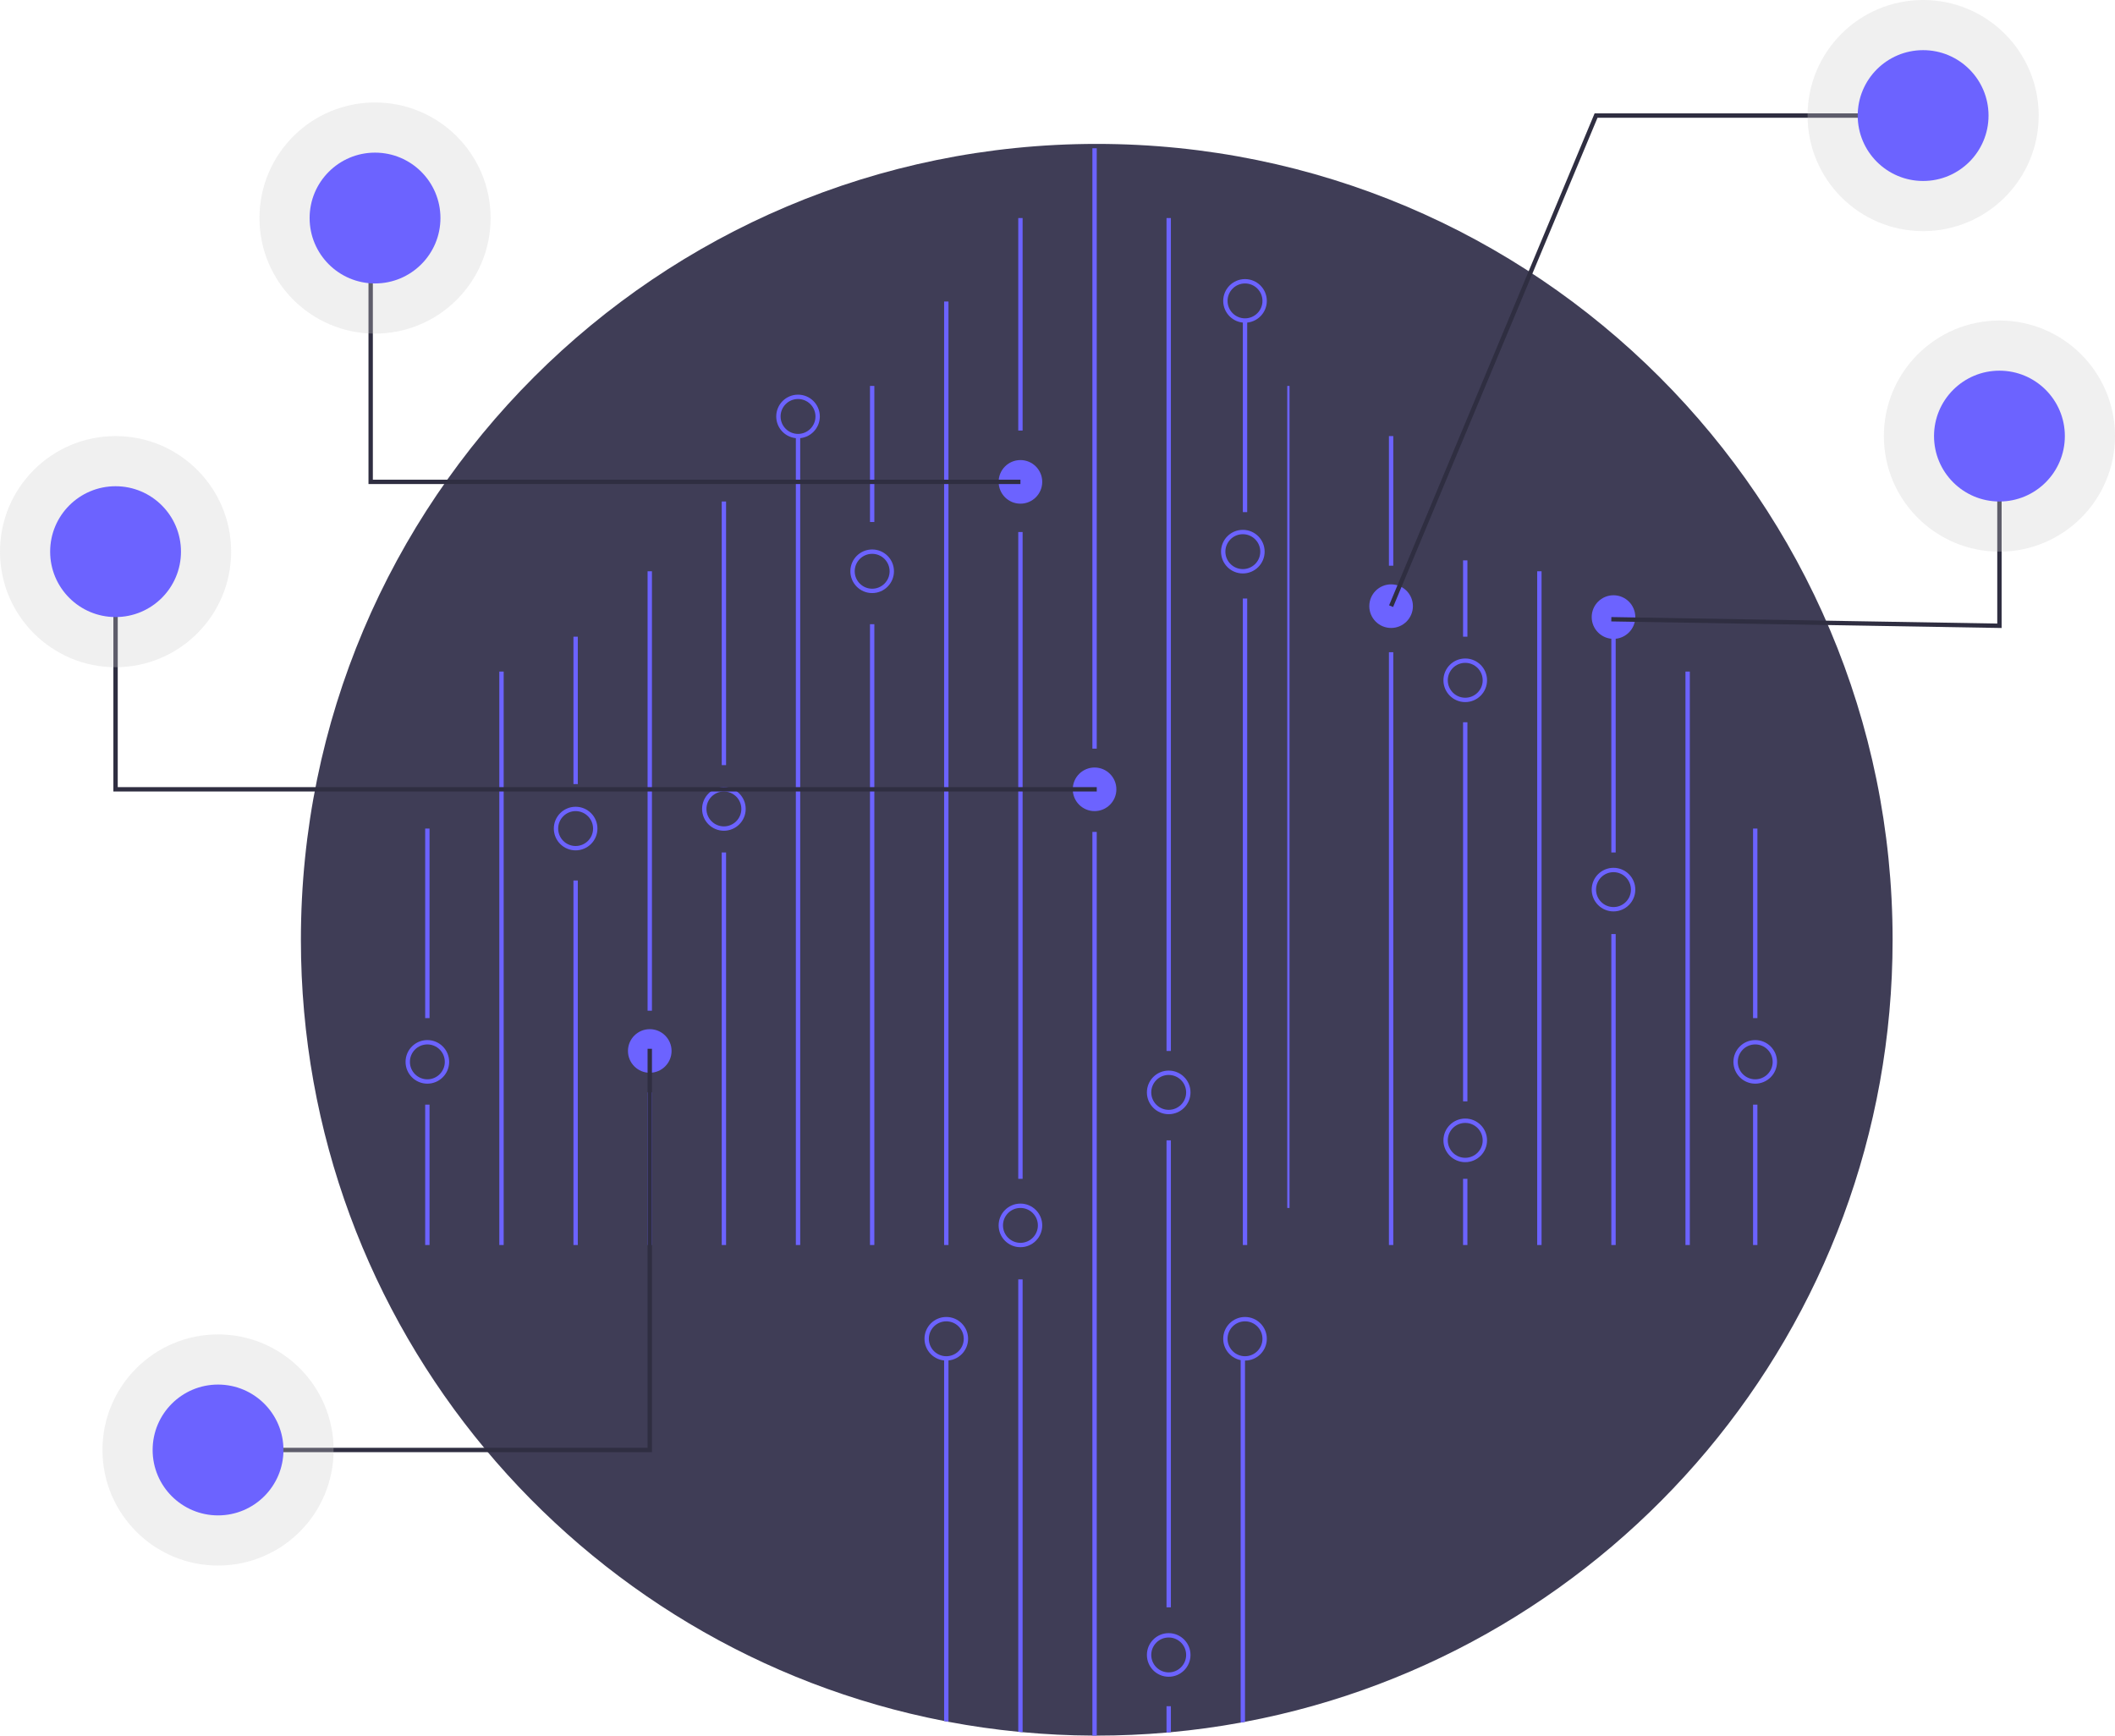
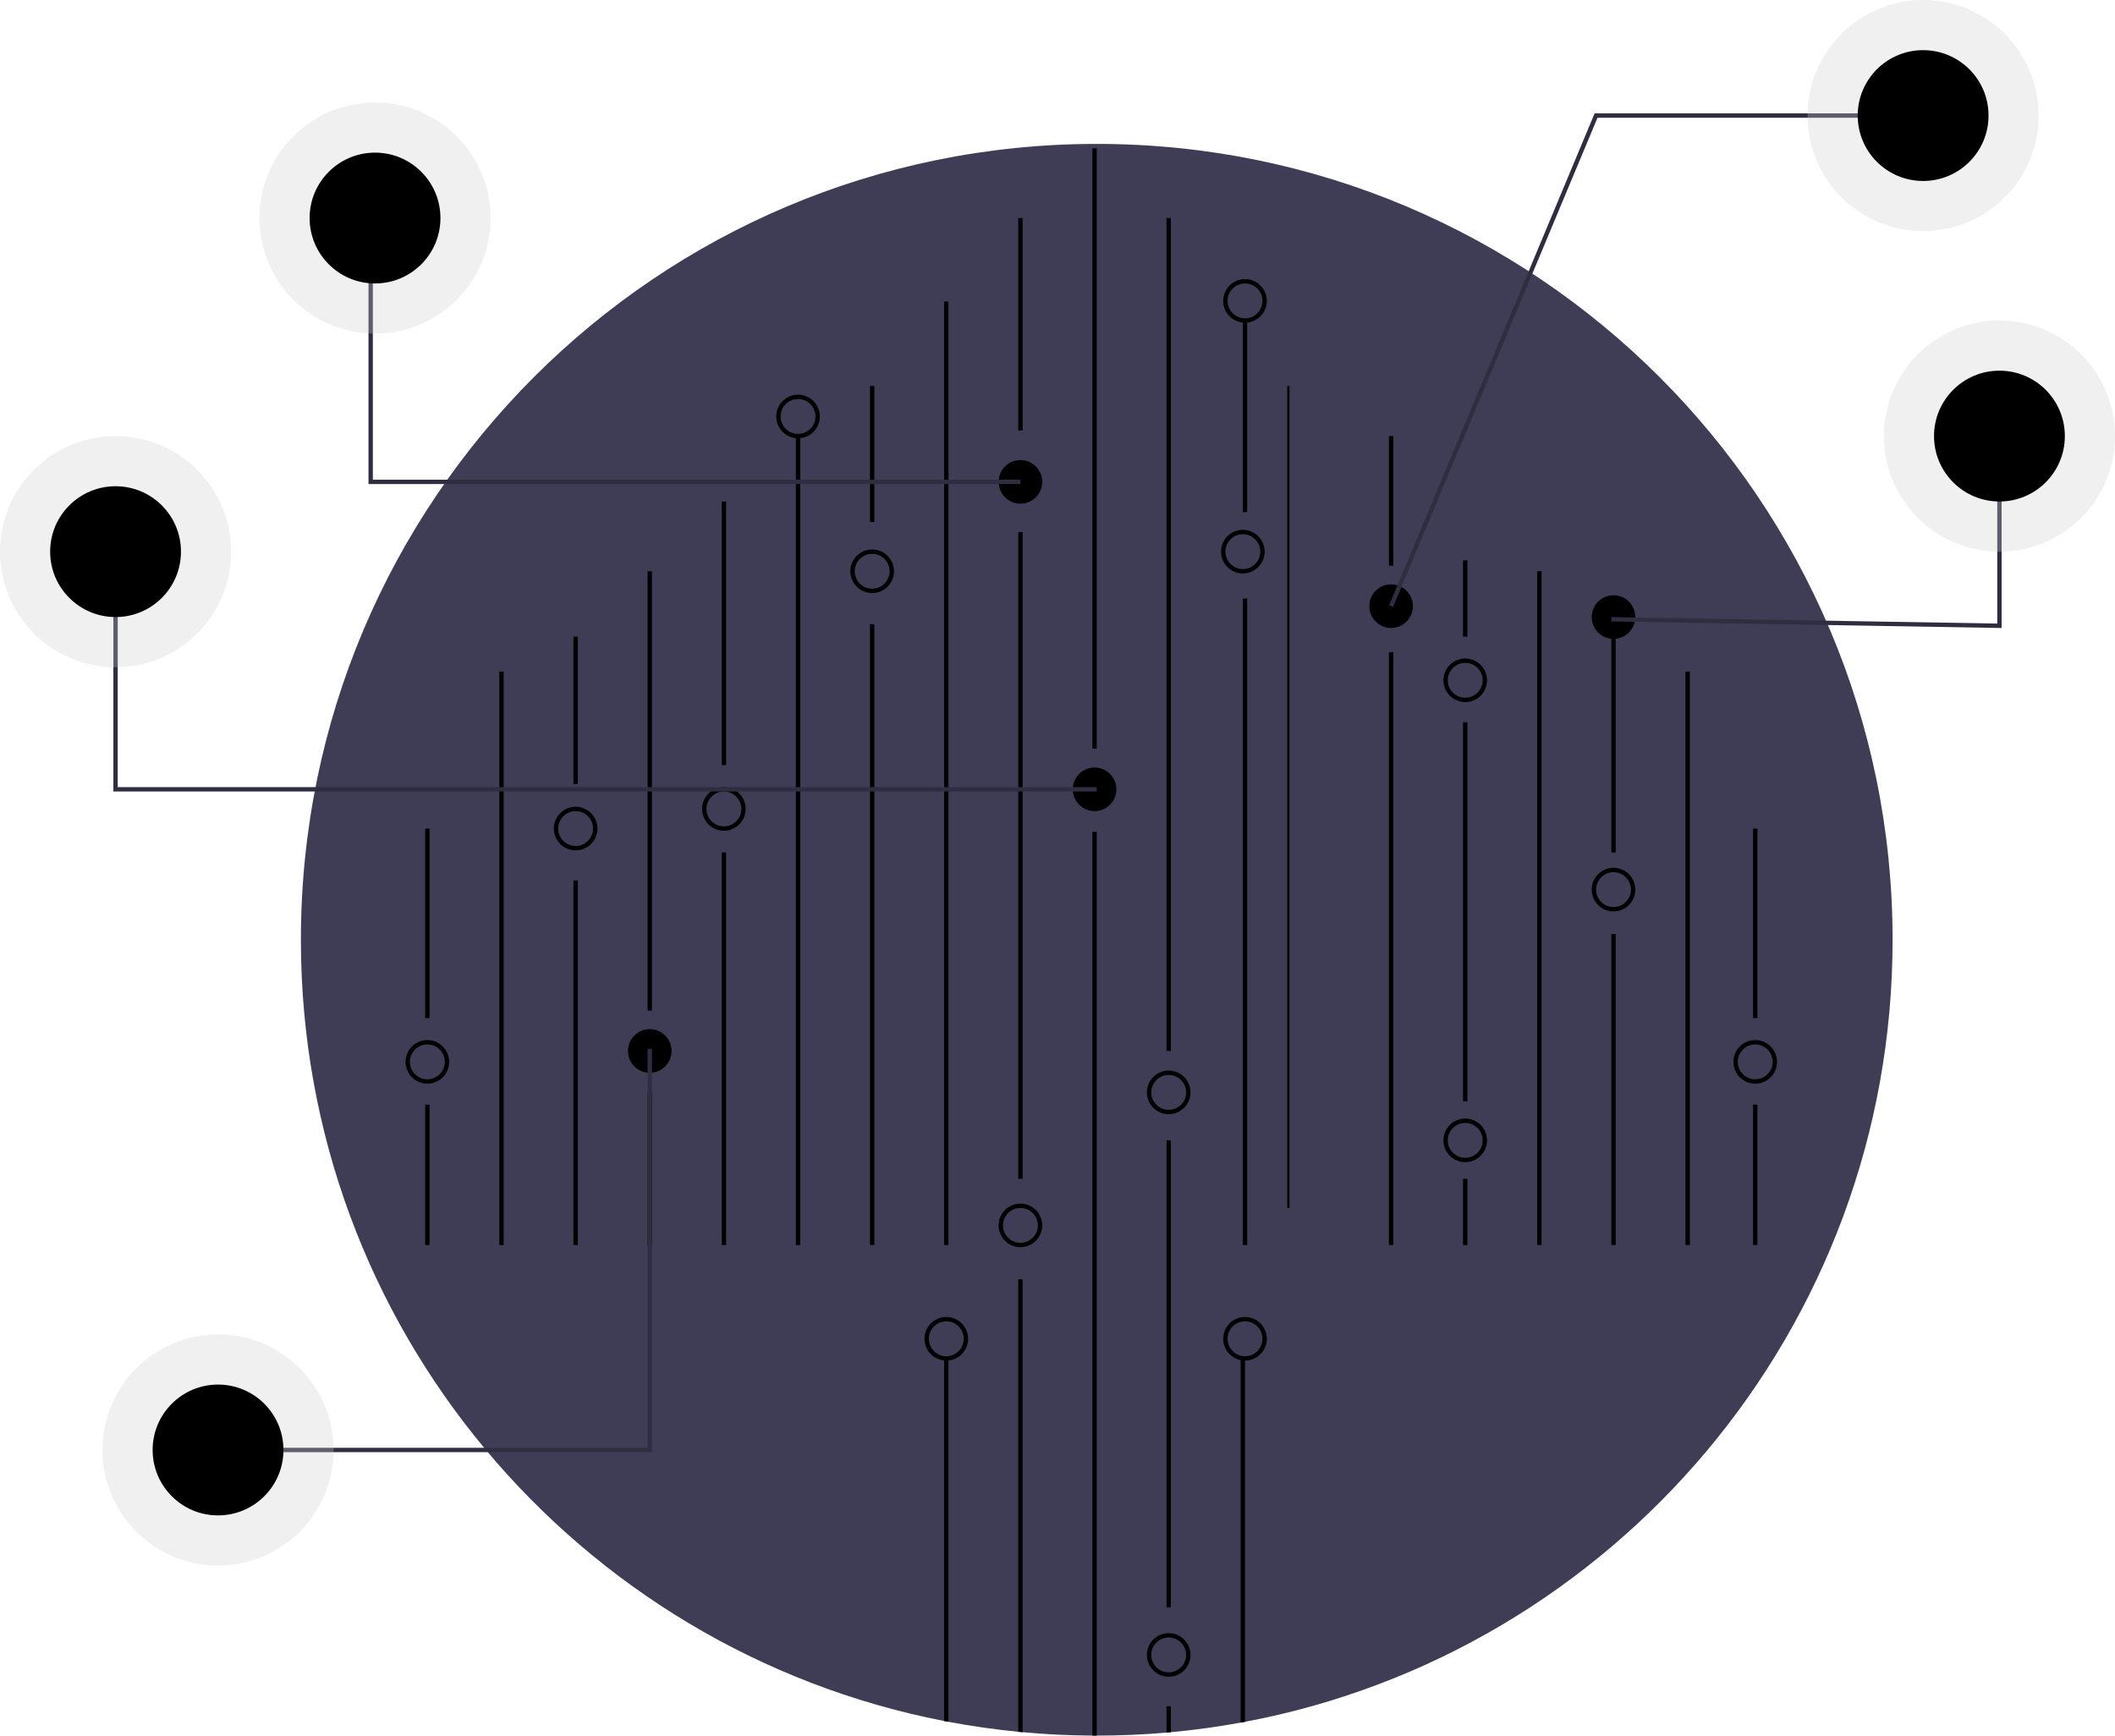
<svg xmlns="http://www.w3.org/2000/svg" id="f4673761-b724-4a95-a095-d2125482816e" data-name="Layer 1" width="970" height="796" viewBox="0 0 970 796">
  <path d="M983,483c0,178.34-127.91,326.81-297,358.67-.66.13-1.33.25-2,.37q-15.765,2.895-32,4.39c-.67.07-1.33.13-2,.18q-15.81,1.38-32,1.39c-.67,0-1.33,0-2-.01q-16.17-.075-32-1.56c-.67-.05-1.33-.12-2-.19q-16.215-1.575-32-4.57c-.67-.12-1.34-.25-2-.38C379.9,808.64,253,660.64,253,483c0-201.58,163.42-365,365-365S983,281.42,983,483Z" transform="translate(-115 -52)" fill="#3f3d56" />
-   <rect x="570" y="274.5" width="2" height="296.5" fill="#6c63ff" />
-   <rect x="570" y="147.402" width="2" height="87.472" fill="#6c63ff" />
-   <rect x="433" y="138.275" width="2" height="432.725" fill="#6c63ff" />
-   <rect x="467" y="100" width="2" height="97.457" fill="#6c63ff" />
-   <rect x="467" y="244" width="2" height="296.638" fill="#6c63ff" />
-   <path d="M584,638.75V846.43c-.67-.05-1.33-.12-2-.19V638.75Z" transform="translate(-115 -52)" fill="#6c63ff" />
-   <rect x="501" y="68" width="2" height="275.347" fill="#6c63ff" />
-   <path d="M618,433.52V848c-.67,0-1.33,0-2-.01V433.52Z" transform="translate(-115 -52)" fill="#6c63ff" />
-   <rect x="535" y="100" width="2" height="382" fill="#6c63ff" />
-   <rect x="535" y="523" width="2" height="214.173" fill="#6c63ff" />
-   <path d="M652,834.53v11.9c-.67.07-1.33.13-2,.18V834.53Z" transform="translate(-115 -52)" fill="#6c63ff" />
-   <path d="M686,675V841.67c-.66.13-1.33.25-2,.37V675Z" transform="translate(-115 -52)" fill="#6c63ff" />
-   <path d="M550,675V841.67c-.67-.12-1.34-.25-2-.38V675Z" transform="translate(-115 -52)" fill="#6c63ff" />
-   <rect x="399" y="177" width="2" height="62.41" fill="#6c63ff" />
-   <rect x="399" y="286.275" width="2" height="284.725" fill="#6c63ff" />
-   <rect x="365" y="200" width="2" height="371" fill="#6c63ff" />
-   <rect x="331" y="230" width="2" height="120.905" fill="#6c63ff" />
-   <rect x="331" y="390.968" width="2" height="180.032" fill="#6c63ff" />
-   <rect x="297" y="262" width="2" height="201.536" fill="#6c63ff" />
-   <rect x="297" y="501" width="2" height="70" fill="#6c63ff" />
-   <rect x="263" y="292" width="2" height="67.599" fill="#6c63ff" />
-   <rect x="263" y="403.819" width="2" height="167.181" fill="#6c63ff" />
-   <rect x="229" y="308" width="2" height="263" fill="#6c63ff" />
-   <rect x="195" y="380" width="2" height="86.937" fill="#6c63ff" />
-   <rect x="195" y="506.622" width="2" height="64.378" fill="#6c63ff" />
-   <rect x="590.375" y="177" width="1.037" height="377" fill="#6c63ff" />
-   <rect x="637" y="200" width="2" height="59.441" fill="#6c63ff" />
-   <rect x="637" y="299.126" width="2" height="271.874" fill="#6c63ff" />
-   <rect x="671" y="257" width="2" height="35" fill="#6c63ff" />
-   <rect x="671" y="331.252" width="2" height="173.858" fill="#6c63ff" />
-   <rect x="671" y="540.638" width="2" height="30.362" fill="#6c63ff" />
-   <rect x="705" y="262" width="2" height="309" fill="#6c63ff" />
-   <rect x="739" y="292" width="2" height="98.968" fill="#6c63ff" />
-   <rect x="739" y="428.386" width="2" height="142.614" fill="#6c63ff" />
-   <rect x="773" y="308" width="2" height="263" fill="#6c63ff" />
-   <path d="M549,676a10,10,0,1,1,10-10A10.012,10.012,0,0,1,549,676Zm0-18a8,8,0,1,0,8,8A8.009,8.009,0,0,0,549,658Z" transform="translate(-115 -52)" fill="#6c63ff" />
-   <path d="M583,624a10,10,0,1,1,10-10A10.012,10.012,0,0,1,583,624Zm0-18a8,8,0,1,0,8,8A8.009,8.009,0,0,0,583,606Z" transform="translate(-115 -52)" fill="#6c63ff" />
-   <path d="M686,676a10,10,0,1,1,10-10A10.012,10.012,0,0,1,686,676Zm0-18a8,8,0,1,0,8,8A8.009,8.009,0,0,0,686,658Z" transform="translate(-115 -52)" fill="#6c63ff" />
-   <path d="M651,801a10,10,0,1,0,10,10A10.016,10.016,0,0,0,651,801Zm0,18a8,8,0,1,1,8-8A8.011,8.011,0,0,1,651,819Z" transform="translate(-115 -52)" fill="#6c63ff" />
-   <path d="M651,563a10,10,0,1,1,10-10A10.012,10.012,0,0,1,651,563Zm0-18a8,8,0,1,0,8,8A8.009,8.009,0,0,0,651,545Z" transform="translate(-115 -52)" fill="#6c63ff" />
-   <path d="M617,424a10,10,0,1,1,10-10A10.011,10.011,0,0,1,617,424Z" transform="translate(-115 -52)" fill="#6c63ff" />
-   <path d="M685,315a10,10,0,1,1,10-10A10.011,10.011,0,0,1,685,315Zm0-18a8,8,0,1,0,8,8A8.009,8.009,0,0,0,685,297Z" transform="translate(-115 -52)" fill="#6c63ff" />
-   <path d="M447,433a10,10,0,1,1,10-10A10.011,10.011,0,0,1,447,433Zm0-18a8,8,0,1,0,8,8A8.009,8.009,0,0,0,447,415Z" transform="translate(-115 -52)" fill="#6c63ff" />
-   <path d="M379,442a10,10,0,1,1,10-10A10.011,10.011,0,0,1,379,442Zm0-18a8,8,0,1,0,8,8A8.009,8.009,0,0,0,379,424Z" transform="translate(-115 -52)" fill="#6c63ff" />
-   <path d="M413,544a10,10,0,1,1,10-10A10.011,10.011,0,0,1,413,544Z" transform="translate(-115 -52)" fill="#6c63ff" />
-   <path d="M686,200a10,10,0,1,1,10-10A10.011,10.011,0,0,1,686,200Zm0-18a8,8,0,1,0,8,8A8.009,8.009,0,0,0,686,182Z" transform="translate(-115 -52)" fill="#6c63ff" />
-   <path d="M515,324a10,10,0,1,1,10-10A10.011,10.011,0,0,1,515,324Zm0-18a8,8,0,1,0,8,8A8.009,8.009,0,0,0,515,306Z" transform="translate(-115 -52)" fill="#6c63ff" />
-   <path d="M481,253a10,10,0,1,1,10-10A10.011,10.011,0,0,1,481,253Zm0-18a8,8,0,1,0,8,8A8.009,8.009,0,0,0,481,235Z" transform="translate(-115 -52)" fill="#6c63ff" />
-   <path d="M311,549a10,10,0,1,1,10-10A10.012,10.012,0,0,1,311,549Zm0-18a8,8,0,1,0,8,8A8.009,8.009,0,0,0,311,531Z" transform="translate(-115 -52)" fill="#6c63ff" />
-   <rect x="804" y="380" width="2" height="86.937" fill="#6c63ff" />
-   <rect x="804" y="506.622" width="2" height="64.378" fill="#6c63ff" />
-   <path d="M920,549a10,10,0,1,1,10-10A10.012,10.012,0,0,1,920,549Zm0-18a8,8,0,1,0,8,8A8.009,8.009,0,0,0,920,531Z" transform="translate(-115 -52)" fill="#6c63ff" />
-   <path d="M855,470a10,10,0,1,1,10-10A10.011,10.011,0,0,1,855,470Zm0-18a8,8,0,1,0,8,8A8.009,8.009,0,0,0,855,452Z" transform="translate(-115 -52)" fill="#6c63ff" />
-   <path d="M787,585a10,10,0,1,1,10-10A10.012,10.012,0,0,1,787,585Zm0-18a8,8,0,1,0,8,8A8.009,8.009,0,0,0,787,567Z" transform="translate(-115 -52)" fill="#6c63ff" />
-   <path d="M583,283a10,10,0,1,1,10-10A10.011,10.011,0,0,1,583,283Z" transform="translate(-115 -52)" fill="#6c63ff" />
-   <path d="M787,374a10,10,0,1,1,10-10A10.011,10.011,0,0,1,787,374Zm0-18a8,8,0,1,0,8,8A8.009,8.009,0,0,0,787,356Z" transform="translate(-115 -52)" fill="#6c63ff" />
-   <path d="M855,345a10,10,0,1,1,10-10A10.011,10.011,0,0,1,855,345Z" transform="translate(-115 -52)" fill="#6c63ff" />
-   <path d="M753,340a10,10,0,1,1,10-10A10.011,10.011,0,0,1,753,340Z" transform="translate(-115 -52)" fill="#6c63ff" />
+   <rect x="570" y="274.5" width="2" height="296.5" class="brand-filled" />
+   <rect x="570" y="147.402" width="2" height="87.472" class="brand-filled" />
+   <rect x="433" y="138.275" width="2" height="432.725" class="brand-filled" />
+   <rect x="467" y="100" width="2" height="97.457" class="brand-filled" />
+   <rect x="467" y="244" width="2" height="296.638" class="brand-filled" />
+   <path d="M584,638.75V846.43c-.67-.05-1.33-.12-2-.19V638.75Z" transform="translate(-115 -52)" class="brand-filled" />
+   <rect x="501" y="68" width="2" height="275.347" class="brand-filled" />
+   <path d="M618,433.52V848c-.67,0-1.33,0-2-.01V433.52Z" transform="translate(-115 -52)" class="brand-filled" />
+   <rect x="535" y="100" width="2" height="382" class="brand-filled" />
+   <rect x="535" y="523" width="2" height="214.173" class="brand-filled" />
+   <path d="M652,834.53v11.9c-.67.07-1.33.13-2,.18V834.53Z" transform="translate(-115 -52)" class="brand-filled" />
+   <path d="M686,675V841.67c-.66.13-1.33.25-2,.37V675Z" transform="translate(-115 -52)" class="brand-filled" />
+   <path d="M550,675V841.67c-.67-.12-1.34-.25-2-.38V675Z" transform="translate(-115 -52)" class="brand-filled" />
+   <rect x="399" y="177" width="2" height="62.41" class="brand-filled" />
+   <rect x="399" y="286.275" width="2" height="284.725" class="brand-filled" />
+   <rect x="365" y="200" width="2" height="371" class="brand-filled" />
+   <rect x="331" y="230" width="2" height="120.905" class="brand-filled" />
+   <rect x="331" y="390.968" width="2" height="180.032" class="brand-filled" />
+   <rect x="297" y="262" width="2" height="201.536" class="brand-filled" />
+   <rect x="297" y="501" width="2" height="70" class="brand-filled" />
+   <rect x="263" y="292" width="2" height="67.599" class="brand-filled" />
+   <rect x="263" y="403.819" width="2" height="167.181" class="brand-filled" />
+   <rect x="229" y="308" width="2" height="263" class="brand-filled" />
+   <rect x="195" y="380" width="2" height="86.937" class="brand-filled" />
+   <rect x="195" y="506.622" width="2" height="64.378" class="brand-filled" />
+   <rect x="590.375" y="177" width="1.037" height="377" class="brand-filled" />
+   <rect x="637" y="200" width="2" height="59.441" class="brand-filled" />
+   <rect x="637" y="299.126" width="2" height="271.874" class="brand-filled" />
+   <rect x="671" y="257" width="2" height="35" class="brand-filled" />
+   <rect x="671" y="331.252" width="2" height="173.858" class="brand-filled" />
+   <rect x="671" y="540.638" width="2" height="30.362" class="brand-filled" />
+   <rect x="705" y="262" width="2" height="309" class="brand-filled" />
+   <rect x="739" y="292" width="2" height="98.968" class="brand-filled" />
+   <rect x="739" y="428.386" width="2" height="142.614" class="brand-filled" />
+   <rect x="773" y="308" width="2" height="263" class="brand-filled" />
+   <path d="M549,676a10,10,0,1,1,10-10A10.012,10.012,0,0,1,549,676Zm0-18a8,8,0,1,0,8,8A8.009,8.009,0,0,0,549,658Z" transform="translate(-115 -52)" class="brand-filled" />
+   <path d="M583,624a10,10,0,1,1,10-10A10.012,10.012,0,0,1,583,624Zm0-18a8,8,0,1,0,8,8A8.009,8.009,0,0,0,583,606Z" transform="translate(-115 -52)" class="brand-filled" />
+   <path d="M686,676a10,10,0,1,1,10-10A10.012,10.012,0,0,1,686,676Zm0-18a8,8,0,1,0,8,8A8.009,8.009,0,0,0,686,658Z" transform="translate(-115 -52)" class="brand-filled" />
+   <path d="M651,801a10,10,0,1,0,10,10A10.016,10.016,0,0,0,651,801Zm0,18a8,8,0,1,1,8-8A8.011,8.011,0,0,1,651,819Z" transform="translate(-115 -52)" class="brand-filled" />
+   <path d="M651,563a10,10,0,1,1,10-10A10.012,10.012,0,0,1,651,563Zm0-18a8,8,0,1,0,8,8A8.009,8.009,0,0,0,651,545Z" transform="translate(-115 -52)" class="brand-filled" />
+   <path d="M617,424a10,10,0,1,1,10-10A10.011,10.011,0,0,1,617,424Z" transform="translate(-115 -52)" class="brand-filled" />
+   <path d="M685,315a10,10,0,1,1,10-10A10.011,10.011,0,0,1,685,315Zm0-18a8,8,0,1,0,8,8A8.009,8.009,0,0,0,685,297Z" transform="translate(-115 -52)" class="brand-filled" />
+   <path d="M447,433a10,10,0,1,1,10-10A10.011,10.011,0,0,1,447,433Zm0-18a8,8,0,1,0,8,8A8.009,8.009,0,0,0,447,415Z" transform="translate(-115 -52)" class="brand-filled" />
+   <path d="M379,442a10,10,0,1,1,10-10A10.011,10.011,0,0,1,379,442Zm0-18a8,8,0,1,0,8,8A8.009,8.009,0,0,0,379,424Z" transform="translate(-115 -52)" class="brand-filled" />
+   <path d="M413,544a10,10,0,1,1,10-10A10.011,10.011,0,0,1,413,544Z" transform="translate(-115 -52)" class="brand-filled" />
+   <path d="M686,200a10,10,0,1,1,10-10A10.011,10.011,0,0,1,686,200Zm0-18a8,8,0,1,0,8,8A8.009,8.009,0,0,0,686,182Z" transform="translate(-115 -52)" class="brand-filled" />
+   <path d="M515,324a10,10,0,1,1,10-10A10.011,10.011,0,0,1,515,324Zm0-18a8,8,0,1,0,8,8A8.009,8.009,0,0,0,515,306Z" transform="translate(-115 -52)" class="brand-filled" />
+   <path d="M481,253a10,10,0,1,1,10-10A10.011,10.011,0,0,1,481,253Zm0-18a8,8,0,1,0,8,8A8.009,8.009,0,0,0,481,235Z" transform="translate(-115 -52)" class="brand-filled" />
+   <path d="M311,549a10,10,0,1,1,10-10A10.012,10.012,0,0,1,311,549Zm0-18a8,8,0,1,0,8,8A8.009,8.009,0,0,0,311,531Z" transform="translate(-115 -52)" class="brand-filled" />
+   <rect x="804" y="380" width="2" height="86.937" class="brand-filled" />
+   <rect x="804" y="506.622" width="2" height="64.378" class="brand-filled" />
+   <path d="M920,549a10,10,0,1,1,10-10A10.012,10.012,0,0,1,920,549Zm0-18a8,8,0,1,0,8,8A8.009,8.009,0,0,0,920,531Z" transform="translate(-115 -52)" class="brand-filled" />
+   <path d="M855,470a10,10,0,1,1,10-10A10.011,10.011,0,0,1,855,470Zm0-18a8,8,0,1,0,8,8A8.009,8.009,0,0,0,855,452Z" transform="translate(-115 -52)" class="brand-filled" />
+   <path d="M787,585a10,10,0,1,1,10-10A10.012,10.012,0,0,1,787,585Zm0-18a8,8,0,1,0,8,8A8.009,8.009,0,0,0,787,567Z" transform="translate(-115 -52)" class="brand-filled" />
+   <path d="M583,283a10,10,0,1,1,10-10A10.011,10.011,0,0,1,583,283Z" transform="translate(-115 -52)" class="brand-filled" />
+   <path d="M787,374a10,10,0,1,1,10-10A10.011,10.011,0,0,1,787,374Zm0-18a8,8,0,1,0,8,8A8.009,8.009,0,0,0,787,356Z" transform="translate(-115 -52)" class="brand-filled" />
+   <path d="M855,345a10,10,0,1,1,10-10A10.011,10.011,0,0,1,855,345Z" transform="translate(-115 -52)" class="brand-filled" />
+   <path d="M753,340a10,10,0,1,1,10-10A10.011,10.011,0,0,1,753,340Z" transform="translate(-115 -52)" class="brand-filled" />
  <g class="hoverlines hovers">
    <polygon points="918 288.017 738.983 285 739.017 283 916 285.983 916 200 918 200 918 288.017" fill="#2f2e41" />
    <polygon points="638.923 278.386 637.077 277.614 731.334 52 882 52 882 54 732.666 54 638.923 278.386" fill="#2f2e41" />
    <polygon points="503 363 52 363 52 254 54 254 54 361 503 361 503 363" fill="#2f2e41" />
    <polygon points="468 222 169 222 169 100 171 100 171 220 468 220 468 222" fill="#2f2e41" />
    <polygon points="299 666 100 666 100 664 297 664 297 481 299 481 299 666" fill="#2f2e41" />
  </g>
  <g transform="translate(917, 200)">
    <g class="hovercircle hovers">
      <circle cx="0" cy="0" r="53" fill="#ccc" opacity="0.3" />
-       <circle cx="0" cy="0" r="30" fill="#6c63ff" />
+       <circle cx="0" cy="0" r="30" class="brand-filled" />
    </g>
  </g>
  <g transform="translate(882, 53)">
    <g class="hovercircle hovers">
      <circle r="53" fill="#ccc" opacity="0.3" />
-       <circle r="30" fill="#6c63ff" />
+       <circle r="30" class="brand-filled" />
    </g>
  </g>
  <g transform="translate(53, 253)">
    <g class="hovercircle hovers">
      <circle r="53" fill="#ccc" opacity="0.3" />
-       <circle r="30" fill="#6c63ff" />
+       <circle r="30" class="brand-filled" />
    </g>
  </g>
  <g transform="translate(100, 665)">
    <g class="hovercircle hovers">
      <circle r="53" fill="#ccc" opacity="0.3" />
-       <circle r="30" fill="#6c63ff" />
+       <circle r="30" class="brand-filled" />
    </g>
  </g>
  <g transform="translate(172, 100)">
    <g class="hovercircle hovers">
      <circle r="53" fill="#ccc" opacity="0.3" />
-       <circle r="30" fill="#6c63ff" />
+       <circle r="30" class="brand-filled" />
    </g>
  </g>
</svg>
